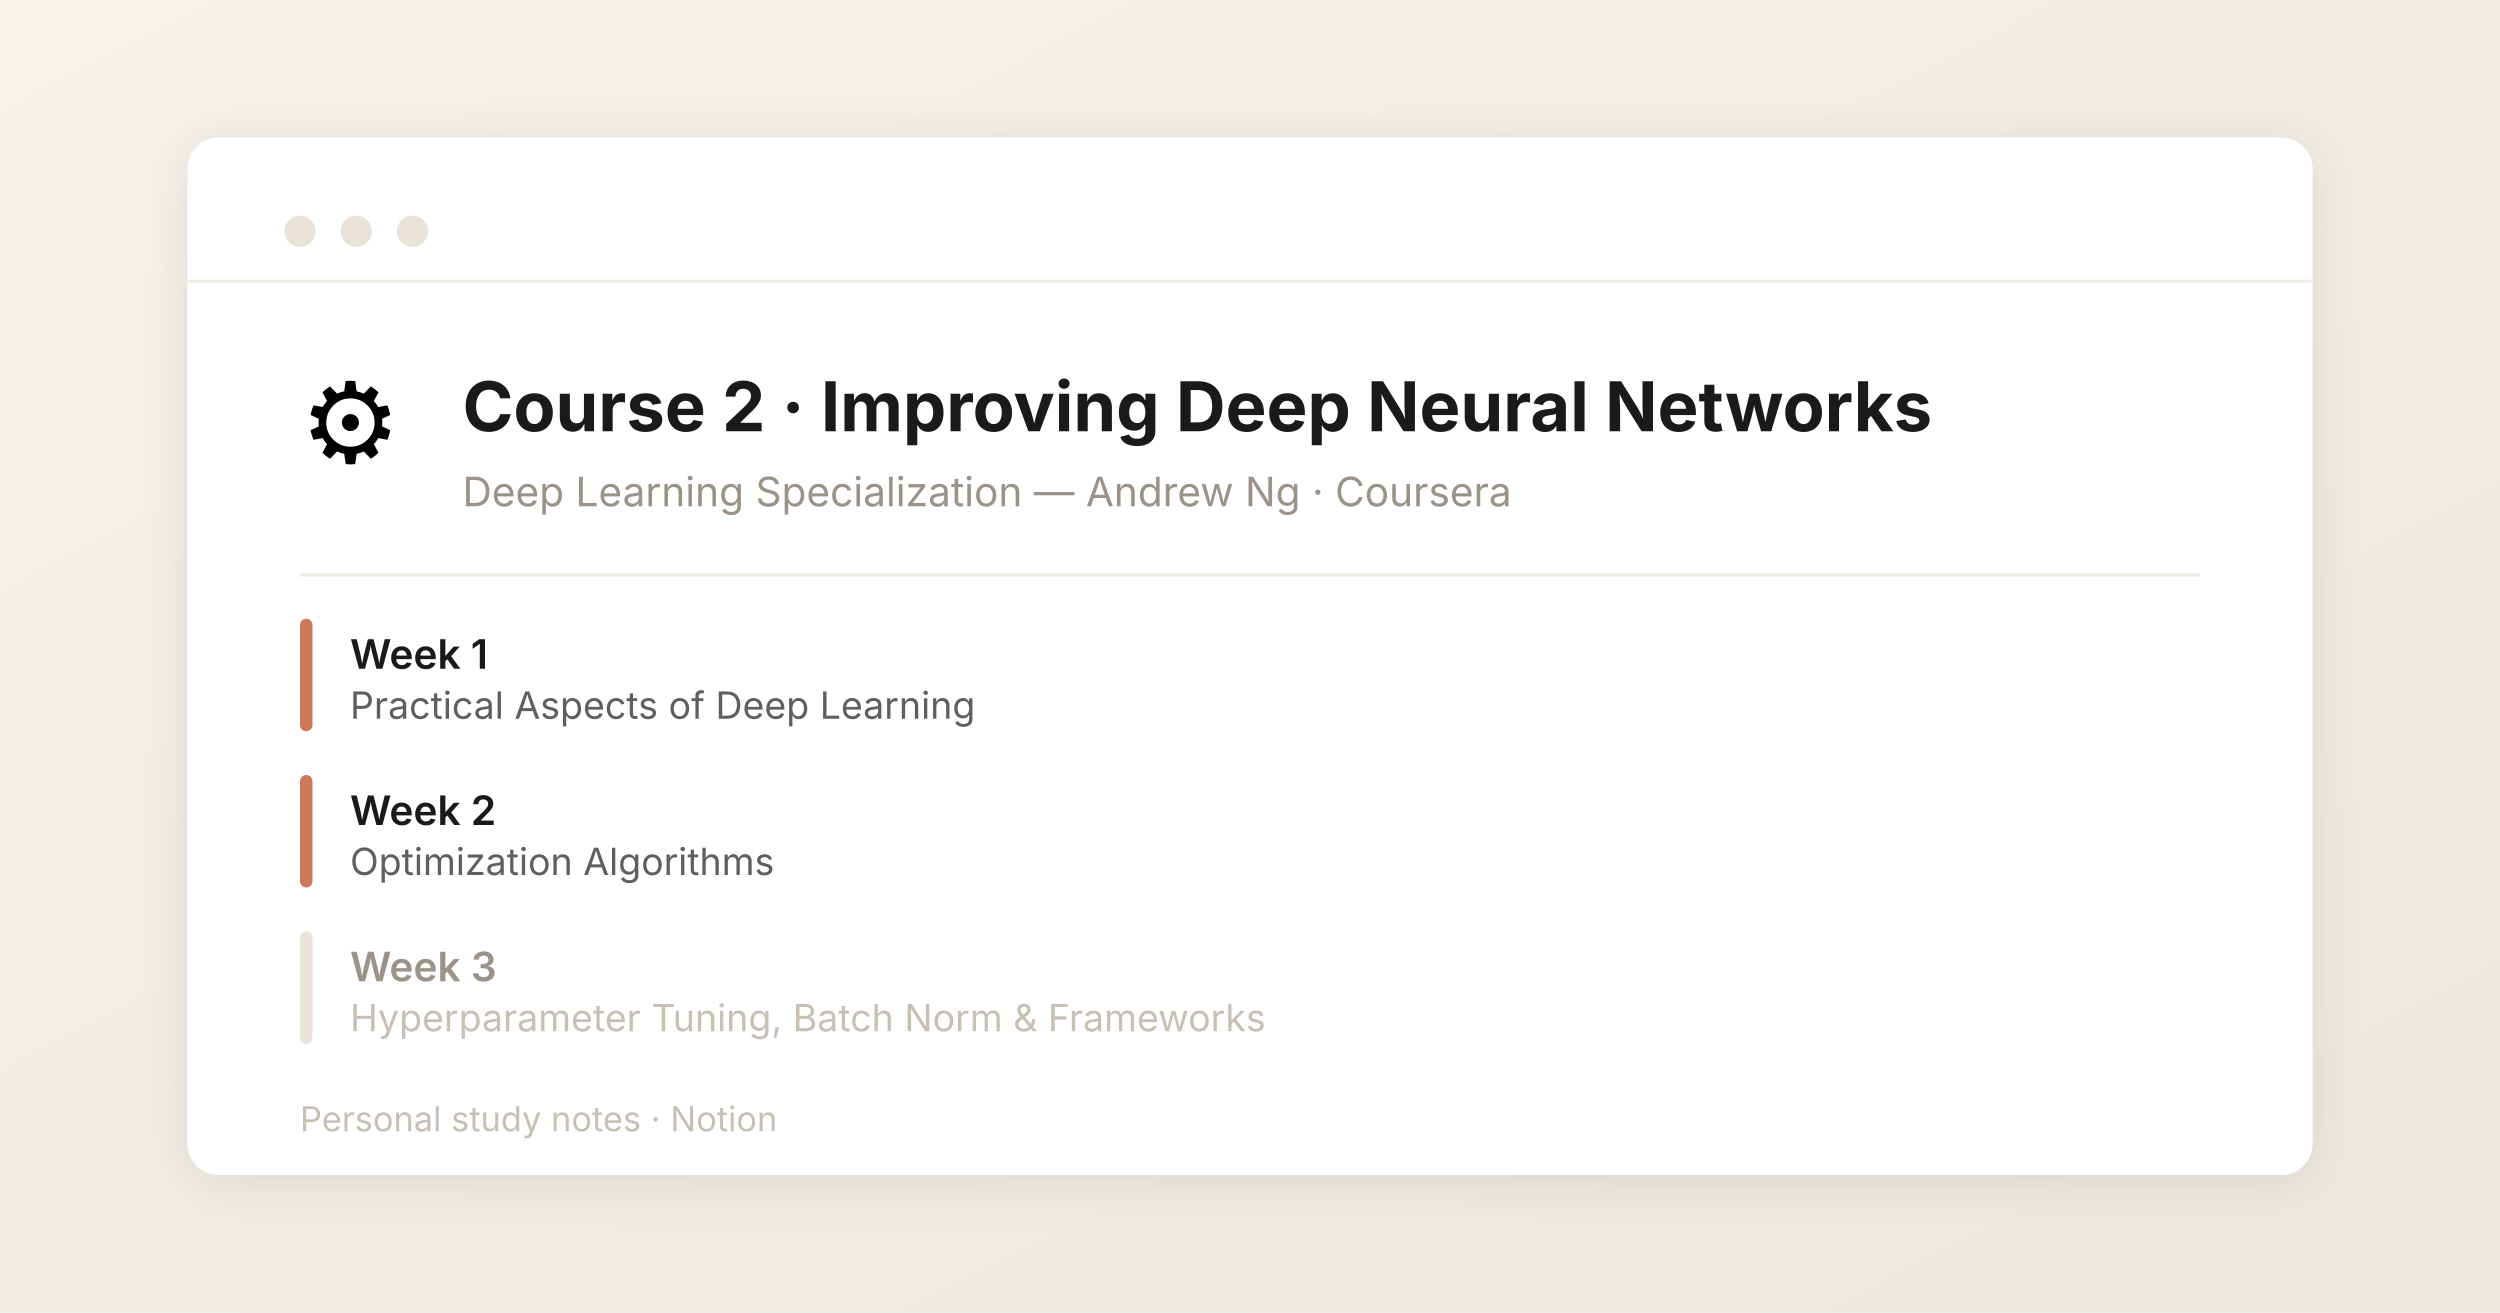
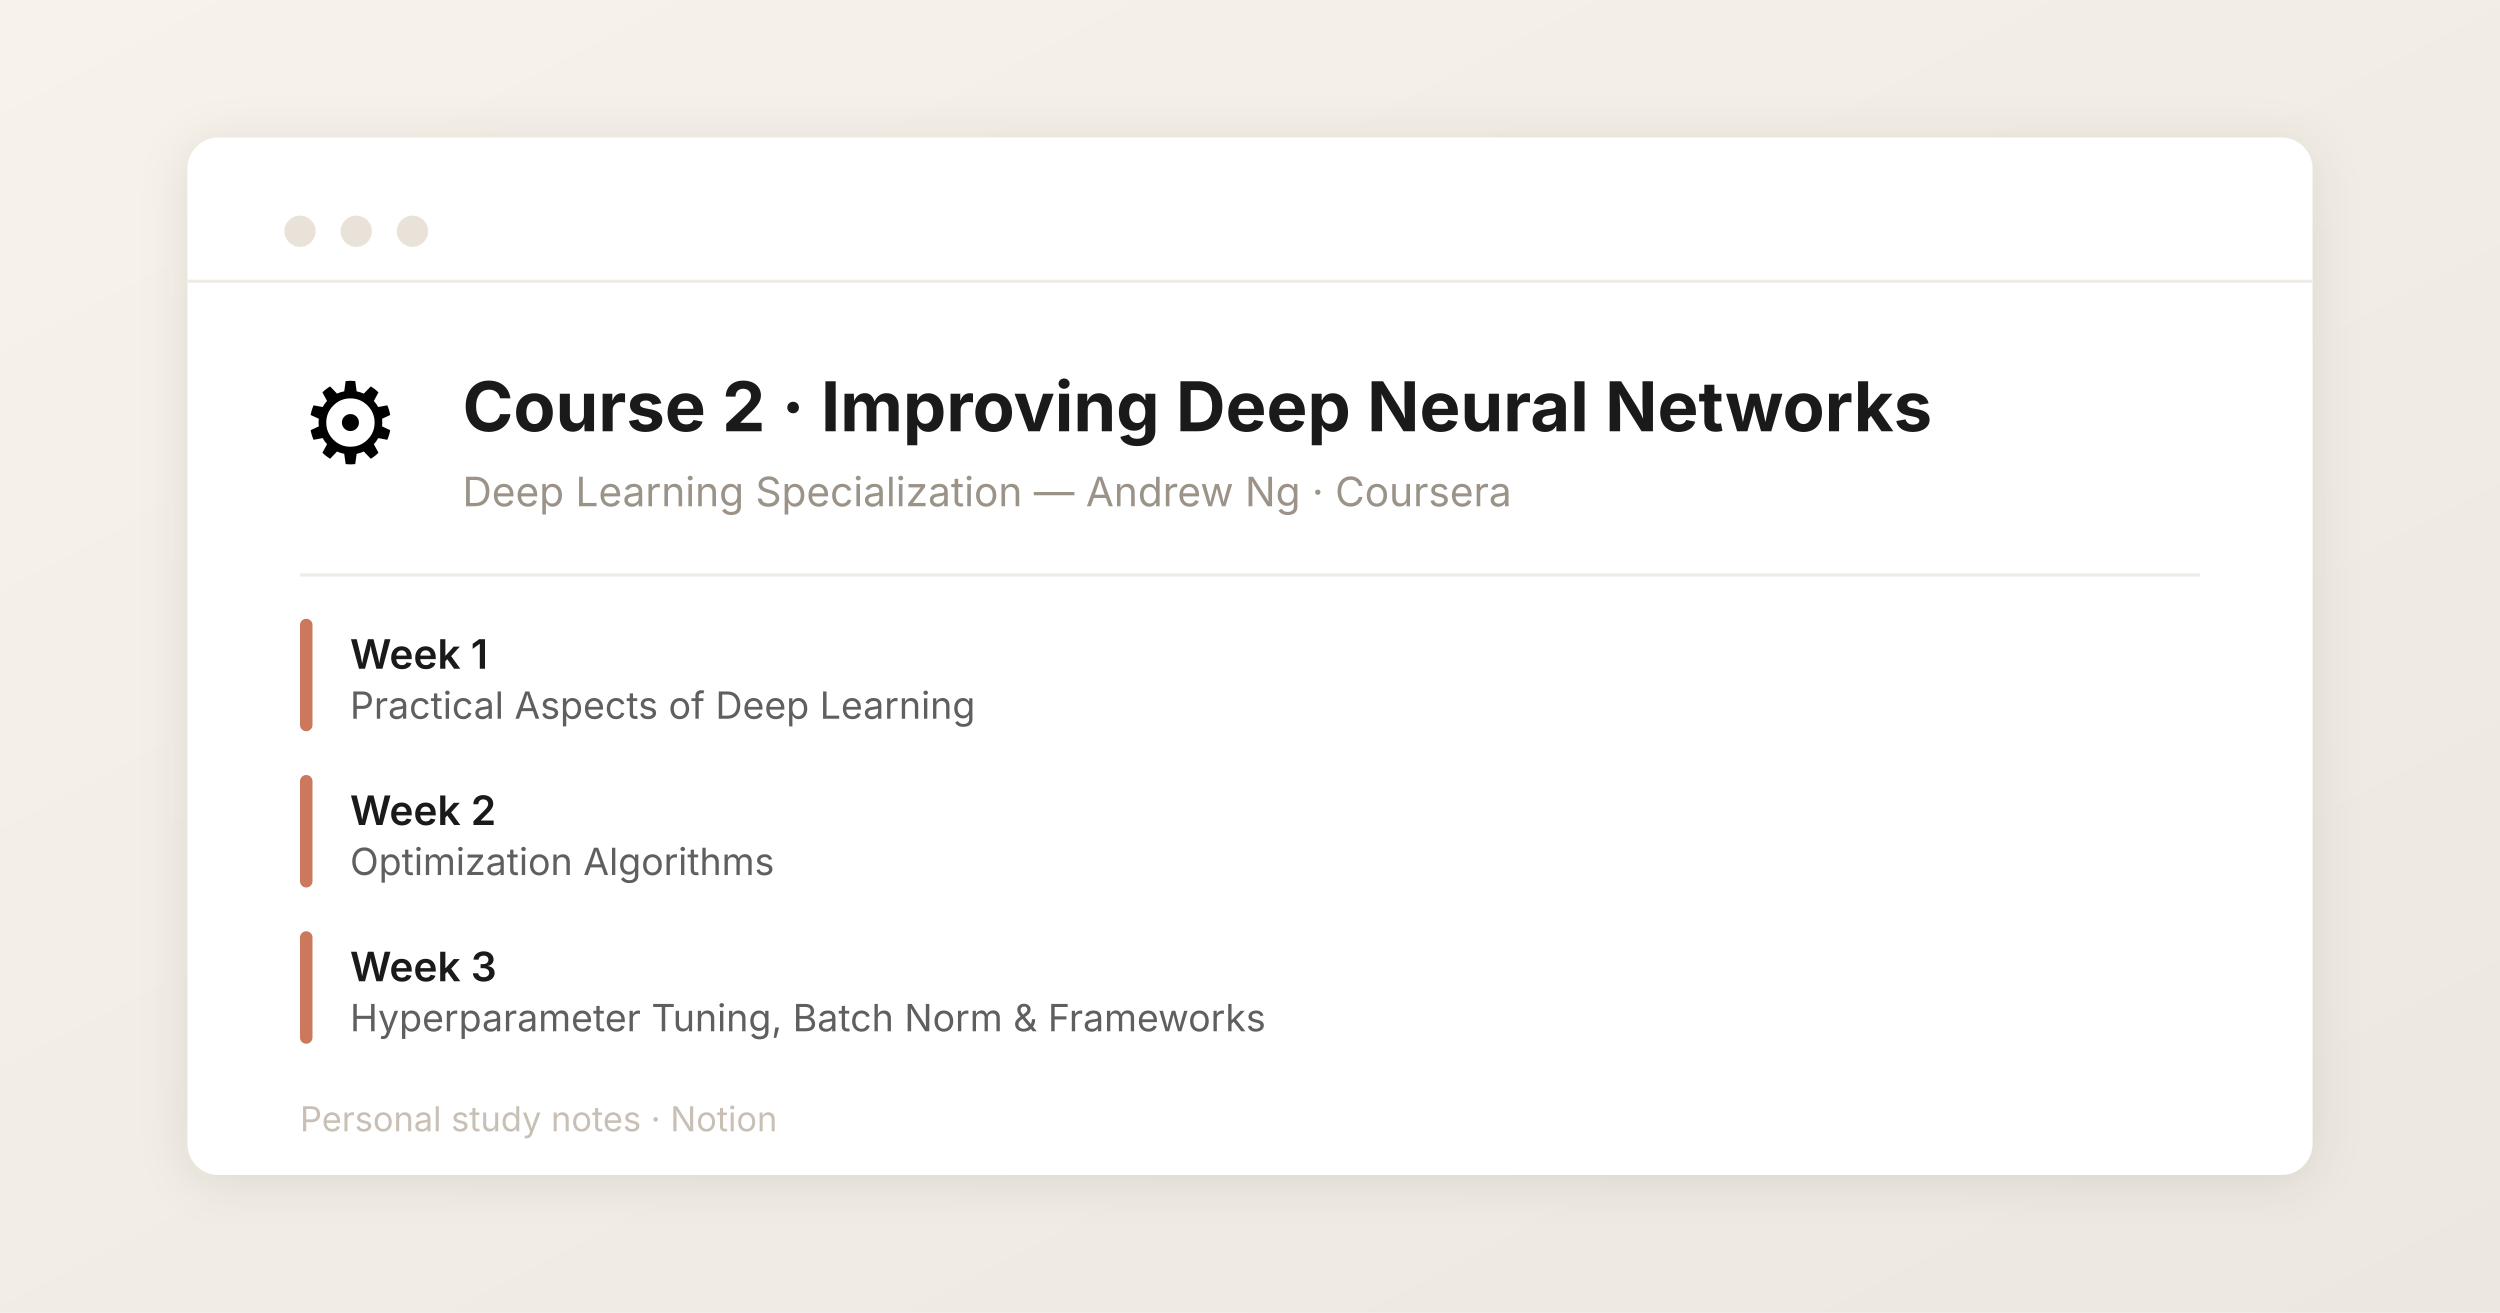
<svg xmlns="http://www.w3.org/2000/svg" width="800" height="420" viewBox="0 0 800 420">
  <defs>
    <linearGradient id="bg" x1="0%" y1="0%" x2="100%" y2="100%">
      <stop offset="0%" style="stop-color:#F7F2EA;stop-opacity:1" />
      <stop offset="100%" style="stop-color:#EDE8DF;stop-opacity:1" />
    </linearGradient>
  </defs>
  <rect width="800" height="420" fill="url(#bg)" rx="0" />
  <rect x="60" y="44" width="680" height="332" rx="10" fill="#ffffff" filter="url(#shadow)" />
  <defs>
    <filter id="shadow" x="-5%" y="-5%" width="110%" height="110%">
      <feDropShadow dx="0" dy="2" stdDeviation="8" flood-color="#00000018" />
    </filter>
  </defs>
  <circle cx="96" cy="74" r="5" fill="#E8E2D9" />
  <circle cx="114" cy="74" r="5" fill="#E8E2D9" />
  <circle cx="132" cy="74" r="5" fill="#E8E2D9" />
  <line x1="60" y1="90" x2="740" y2="90" stroke="#F0EBE4" stroke-width="1" />
  <text x="96" y="148" font-family="serif" font-size="36">⚙️</text>
  <text x="148" y="138" font-family="-apple-system, BlinkMacSystemFont, 'Segoe UI', sans-serif" font-size="22" font-weight="700" fill="#1A1A1A">Course 2 · Improving Deep Neural Networks</text>
  <text x="148" y="162" font-family="-apple-system, BlinkMacSystemFont, 'Segoe UI', sans-serif" font-size="13" fill="#9B9288">Deep Learning Specialization — Andrew Ng · Coursera</text>
  <line x1="96" y1="184" x2="704" y2="184" stroke="#F0EBE4" stroke-width="1" />
  <rect x="96" y="198" width="4" height="36" rx="2" fill="#CC785C" />
  <text x="112" y="214" font-family="-apple-system, BlinkMacSystemFont, 'Segoe UI', sans-serif" font-size="13" font-weight="600" fill="#1A1A1A">Week 1</text>
  <text x="112" y="230" font-family="-apple-system, BlinkMacSystemFont, 'Segoe UI', sans-serif" font-size="12" fill="#5F5F5F">Practical Aspects of Deep Learning</text>
  <rect x="96" y="248" width="4" height="36" rx="2" fill="#CC785C" />
  <text x="112" y="264" font-family="-apple-system, BlinkMacSystemFont, 'Segoe UI', sans-serif" font-size="13" font-weight="600" fill="#1A1A1A">Week 2</text>
  <text x="112" y="280" font-family="-apple-system, BlinkMacSystemFont, 'Segoe UI', sans-serif" font-size="12" fill="#5F5F5F">Optimization Algorithms</text>
-   <rect x="96" y="298" width="4" height="36" rx="2" fill="#E8E2D9" />
-   <text x="112" y="314" font-family="-apple-system, BlinkMacSystemFont, 'Segoe UI', sans-serif" font-size="13" font-weight="600" fill="#9B9288">Week 3</text>
-   <text x="112" y="330" font-family="-apple-system, BlinkMacSystemFont, 'Segoe UI', sans-serif" font-size="12" fill="#C8BFB5">Hyperparameter Tuning, Batch Norm &amp; Frameworks</text>
+   <rect x="96" y="298" width="4" height="36" rx="2" fill="#CC785C" />
+   <text x="112" y="314" font-family="-apple-system, BlinkMacSystemFont, 'Segoe UI', sans-serif" font-size="13" font-weight="600" fill="#1A1A1A">Week 3</text>
+   <text x="112" y="330" font-family="-apple-system, BlinkMacSystemFont, 'Segoe UI', sans-serif" font-size="12" fill="#5F5F5F">Hyperparameter Tuning, Batch Norm &amp; Frameworks</text>
  <text x="96" y="362" font-family="-apple-system, BlinkMacSystemFont, 'Segoe UI', sans-serif" font-size="11" fill="#C8BFB5">Personal study notes · Notion</text>
</svg>
